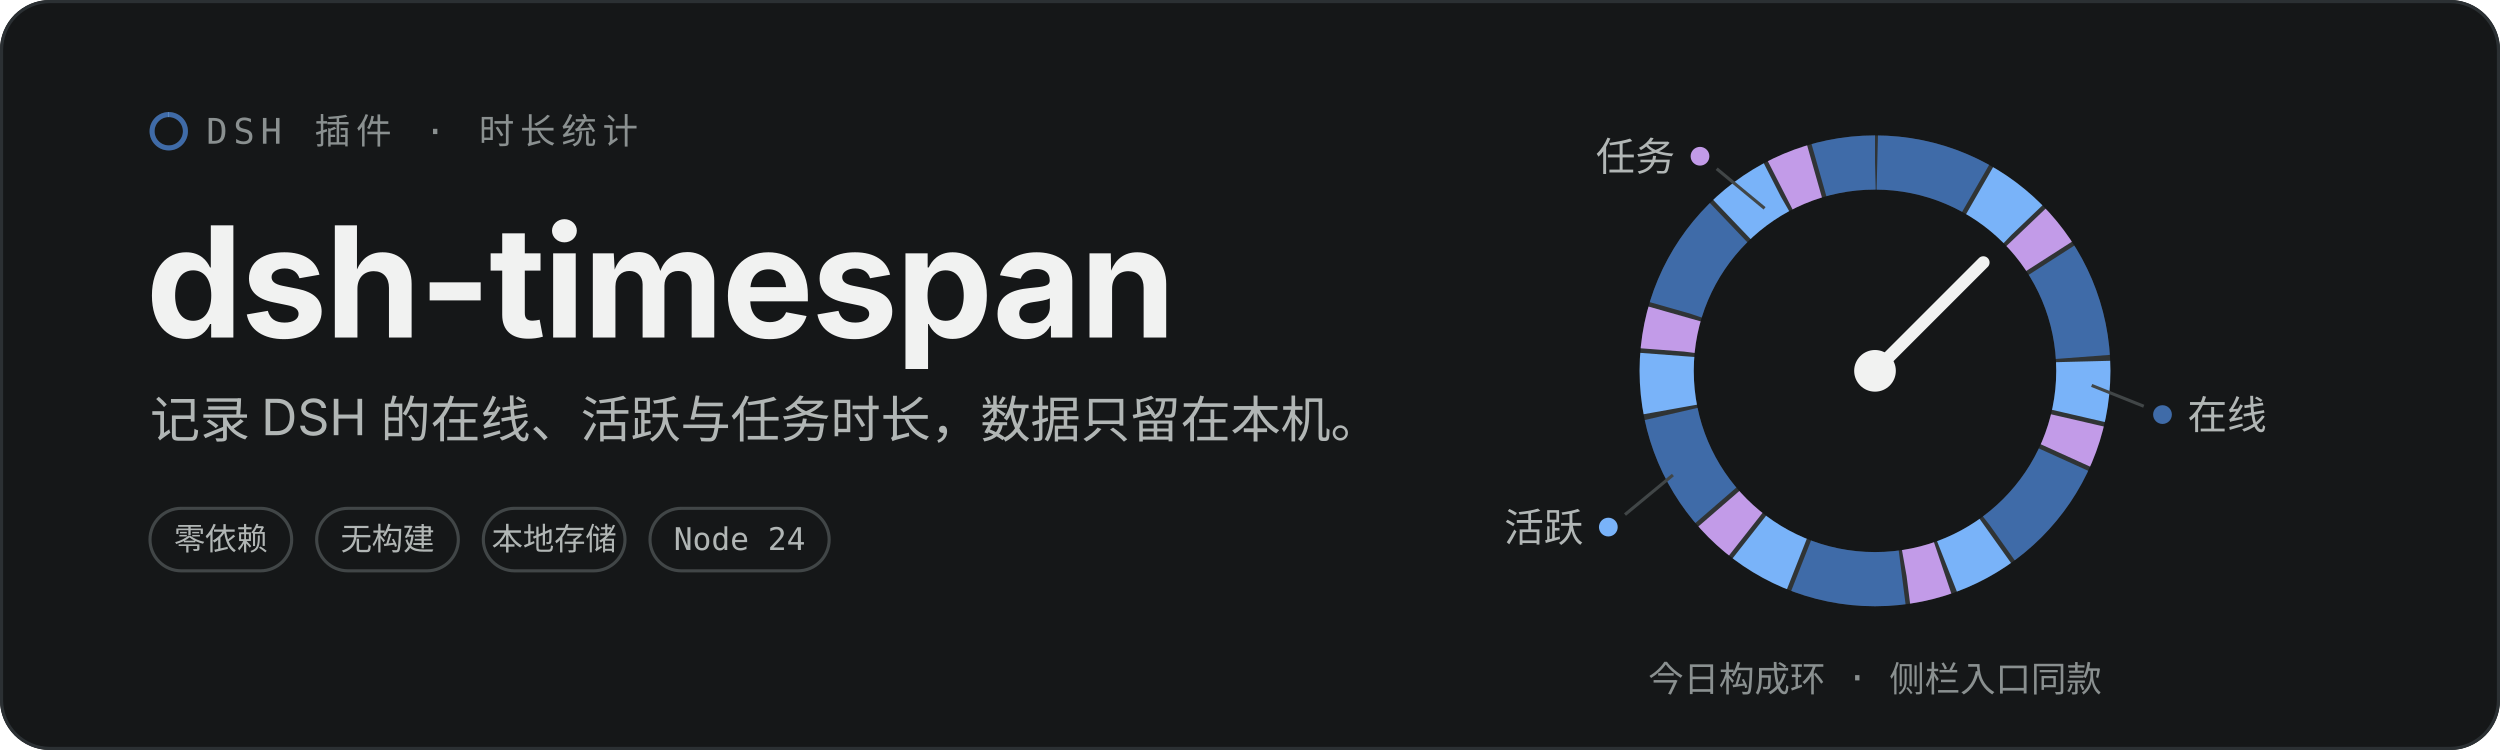
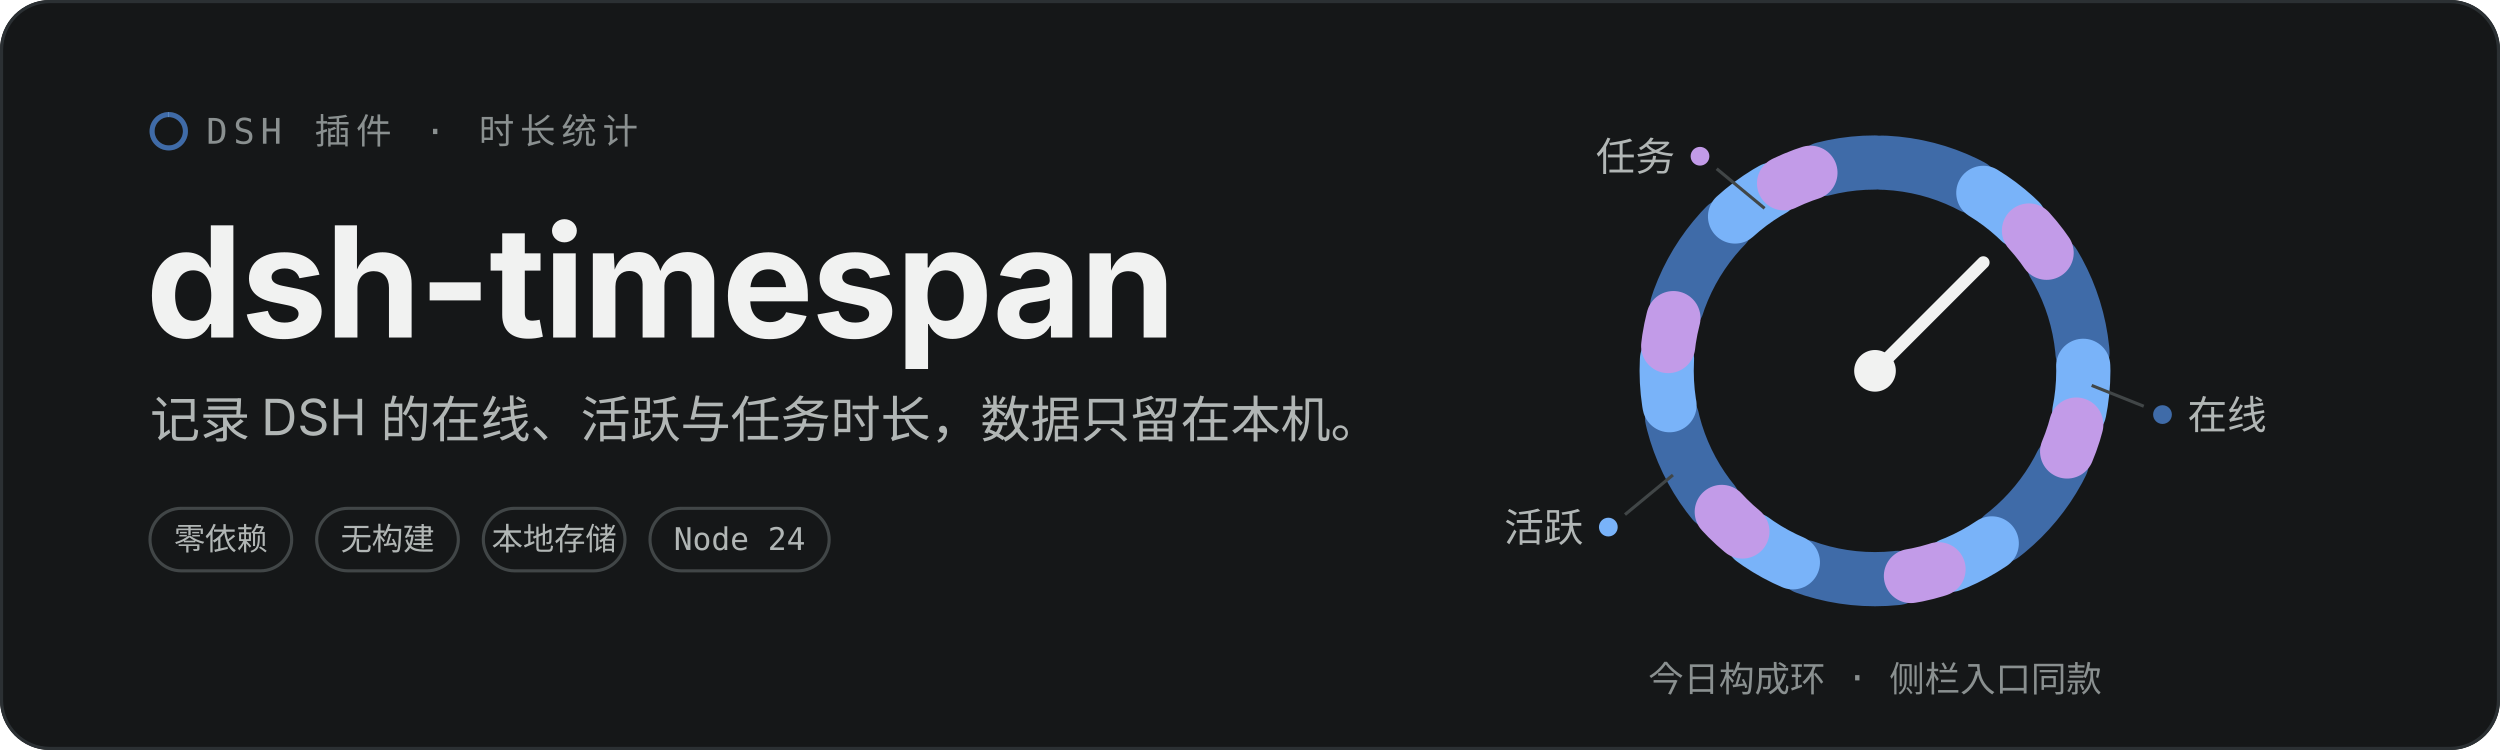
<svg xmlns="http://www.w3.org/2000/svg" width="1200" height="360" viewBox="0 0 1200 360" role="img" aria-labelledby="hero-title hero-desc">
  <rect width="1200" height="360" rx="24" fill="#151718" />
  <rect x="0.75" y="0.75" width="1198.5" height="358.5" rx="23.25" fill="none" stroke="#2b3033" stroke-width="1.5" />
  <g id="title-block">
    <g transform="translate(72 54)">
      <circle cx="9" cy="9" r="8" fill="none" stroke="#303435" stroke-width="2.4" />
      <g transform="rotate(-90 9 9)">
        <circle cx="9" cy="9" r="8" fill="none" stroke="#3f6ba8" stroke-width="2.4" pathLength="100" stroke-dasharray="50 50" stroke-dashoffset="0" />
        <circle cx="9" cy="9" r="8" fill="none" stroke="#79B3F9" stroke-width="2.4" pathLength="100" stroke-dasharray="30 70" stroke-dashoffset="-50" />
        <circle cx="9" cy="9" r="8" fill="none" stroke="#C29BE8" stroke-width="2.4" pathLength="100" stroke-dasharray="20 80" stroke-dashoffset="-80" />
      </g>
      <text x="27" y="15" font-size="17" letter-spacing="2.8" fill="#8a9090" font-family="ui-monospace, 'Cascadia Mono', Consolas, 'SFMono-Regular', Menlo, monospace">DSH 插件 · 时长统计</text>
    </g>
    <text x="70" y="162" font-size="74" font-weight="700" letter-spacing="-1" fill="#f1f2f1" font-family="-apple-system, BlinkMacSystemFont, 'Segoe UI', 'PingFang SC', 'Microsoft YaHei', sans-serif">dsh-timespan</text>
    <text x="72" y="210" font-size="24" fill="#b1b6b5" font-family="-apple-system, BlinkMacSystemFont, 'Segoe UI', 'PingFang SC', 'Microsoft YaHei', sans-serif">记录 DSH 的在线、活跃与任务时长，数据只留在本机。</text>
    <g id="meta-chips" font-size="15" fill="#b1b6b5" font-family="ui-monospace, 'Cascadia Mono', Consolas, 'SFMono-Regular', Menlo, monospace">
      <rect x="72" y="244" width="68" height="30" rx="15" fill="none" stroke="#414647" stroke-width="1.5" />
      <text x="106" y="264" text-anchor="middle">零依赖</text>
      <rect x="152" y="244" width="68" height="30" rx="15" fill="none" stroke="#414647" stroke-width="1.5" />
      <text x="186" y="264" text-anchor="middle">无构建</text>
      <rect x="232" y="244" width="68" height="30" rx="15" fill="none" stroke="#414647" stroke-width="1.5" />
      <text x="266" y="264" text-anchor="middle">本地存储</text>
      <rect x="312" y="244" width="86" height="30" rx="15" fill="none" stroke="#414647" stroke-width="1.5" />
      <text x="355" y="264" text-anchor="middle">Node 24</text>
    </g>
  </g>
  <g id="composite-ring">
-     <circle cx="900" cy="178" r="100" fill="none" stroke="#303435" stroke-width="26" />
-     <g transform="rotate(-90 900 178)">
-       <circle cx="900" cy="178" r="100" fill="none" stroke="#3f6ba8" stroke-width="26" pathLength="100" stroke-dasharray="49.3 50.7" stroke-dashoffset="-1.1" />
-       <circle cx="900" cy="178" r="100" fill="none" stroke="#79B3F9" stroke-width="26" pathLength="100" stroke-dasharray="26.3 73.7" stroke-dashoffset="-52.6" />
-       <circle cx="900" cy="178" r="100" fill="none" stroke="#C29BE8" stroke-width="26" pathLength="100" stroke-dasharray="17.8 82.2" stroke-dashoffset="-81.1" />
+     <g transform="rotate(-90 900 178)" stroke-linecap="round">
+       <circle cx="900" cy="178" r="100" fill="none" stroke="#3f6ba8" stroke-width="26" pathLength="100" stroke-dasharray="45.16 54.84" stroke-dashoffset="-3.17" />
+       <circle cx="900" cy="178" r="100" fill="none" stroke="#79B3F9" stroke-width="26" pathLength="100" stroke-dasharray="22.16 77.84" stroke-dashoffset="-54.67" />
+       <circle cx="900" cy="178" r="100" fill="none" stroke="#C29BE8" stroke-width="26" pathLength="100" stroke-dasharray="13.66 86.34" stroke-dashoffset="-83.17" />
    </g>
    <path d="M900 178 952 126" fill="none" stroke="#f1f2f1" stroke-width="6" stroke-linecap="round" />
    <circle cx="900" cy="178" r="10" fill="#f1f2f1" />
    <g font-family="-apple-system, BlinkMacSystemFont, 'Segoe UI', 'PingFang SC', 'Microsoft YaHei', sans-serif" font-size="19">
      <g id="label-online">
        <path d="M1004 185 1029 195" stroke="#414647" stroke-width="1.5" fill="none" />
        <circle cx="1038" cy="199" r="4.5" fill="#3f6ba8" />
        <text x="1050" y="206" fill="#b1b6b5">在线</text>
      </g>
      <g id="label-active">
        <path d="M803 228 780 247" stroke="#414647" stroke-width="1.5" fill="none" />
        <circle cx="772" cy="253" r="4.5" fill="#79B3F9" />
        <text x="760" y="260" text-anchor="end" fill="#b1b6b5">活跃</text>
      </g>
      <g id="label-task">
        <path d="M847 100 824 81" stroke="#414647" stroke-width="1.5" fill="none" />
        <circle cx="816" cy="75" r="4.5" fill="#C29BE8" />
        <text x="804" y="82" text-anchor="end" fill="#b1b6b5">任务</text>
      </g>
    </g>
    <text x="900" y="332" text-anchor="middle" font-family="ui-monospace, 'Cascadia Mono', Consolas, 'SFMono-Regular', Menlo, monospace" font-size="17" fill="#8a9090">今日构成环 · 侧栏入口同款</text>
  </g>
</svg>
